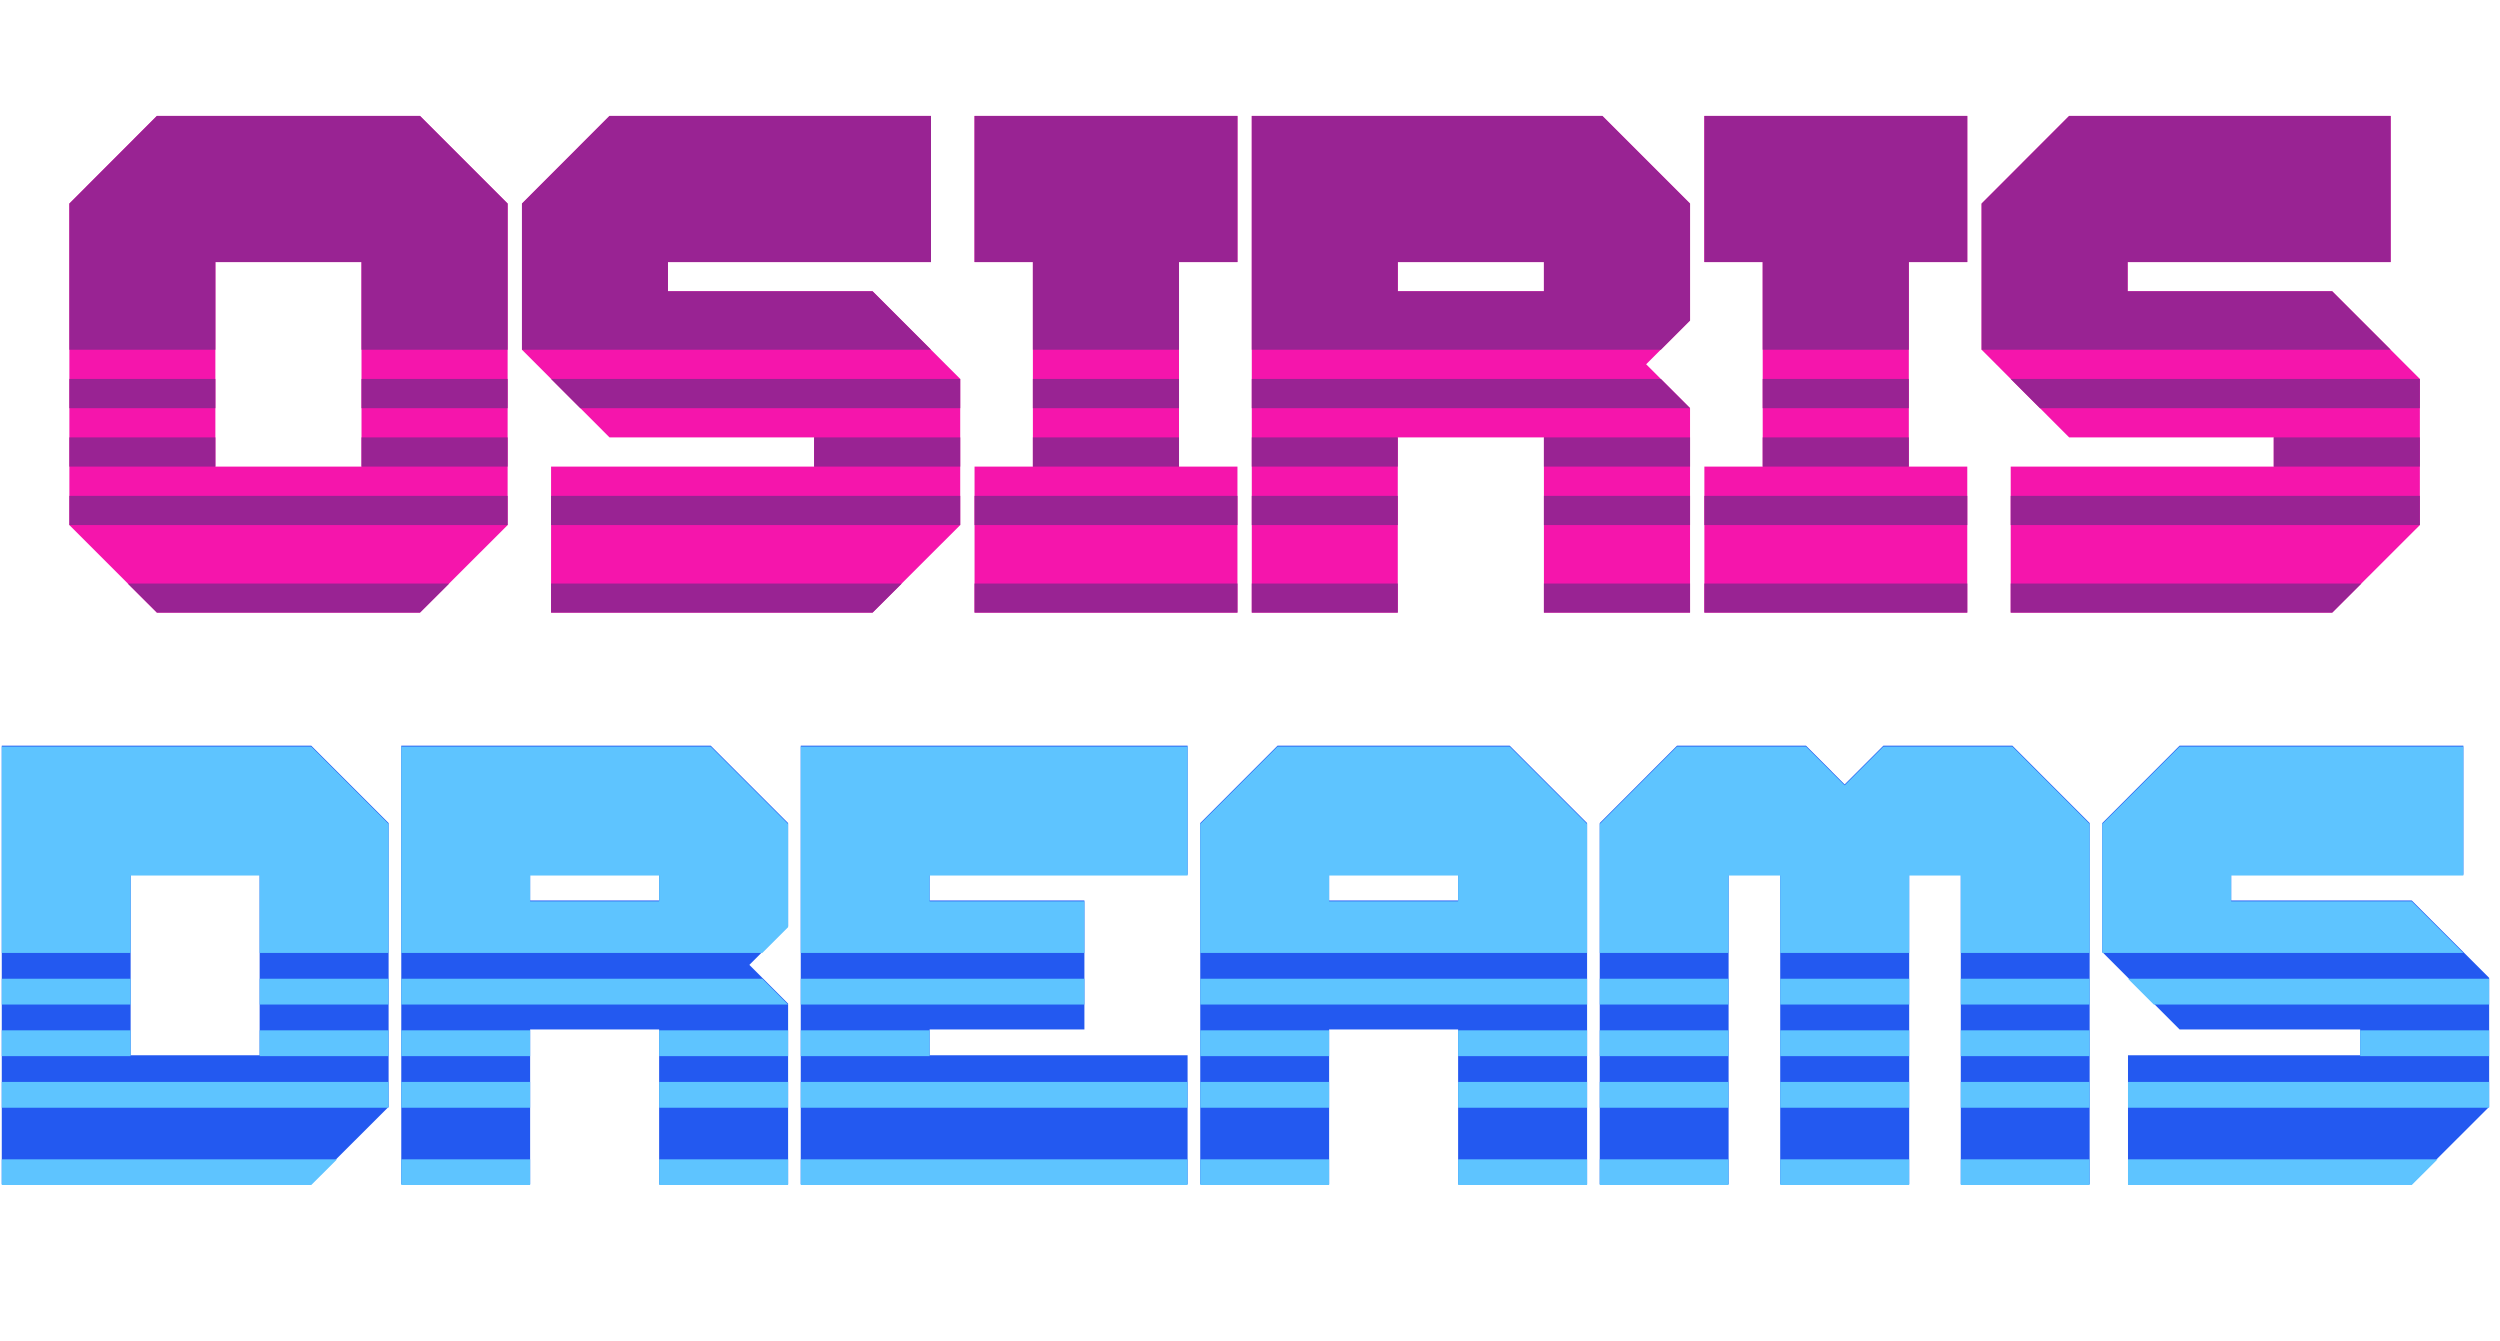
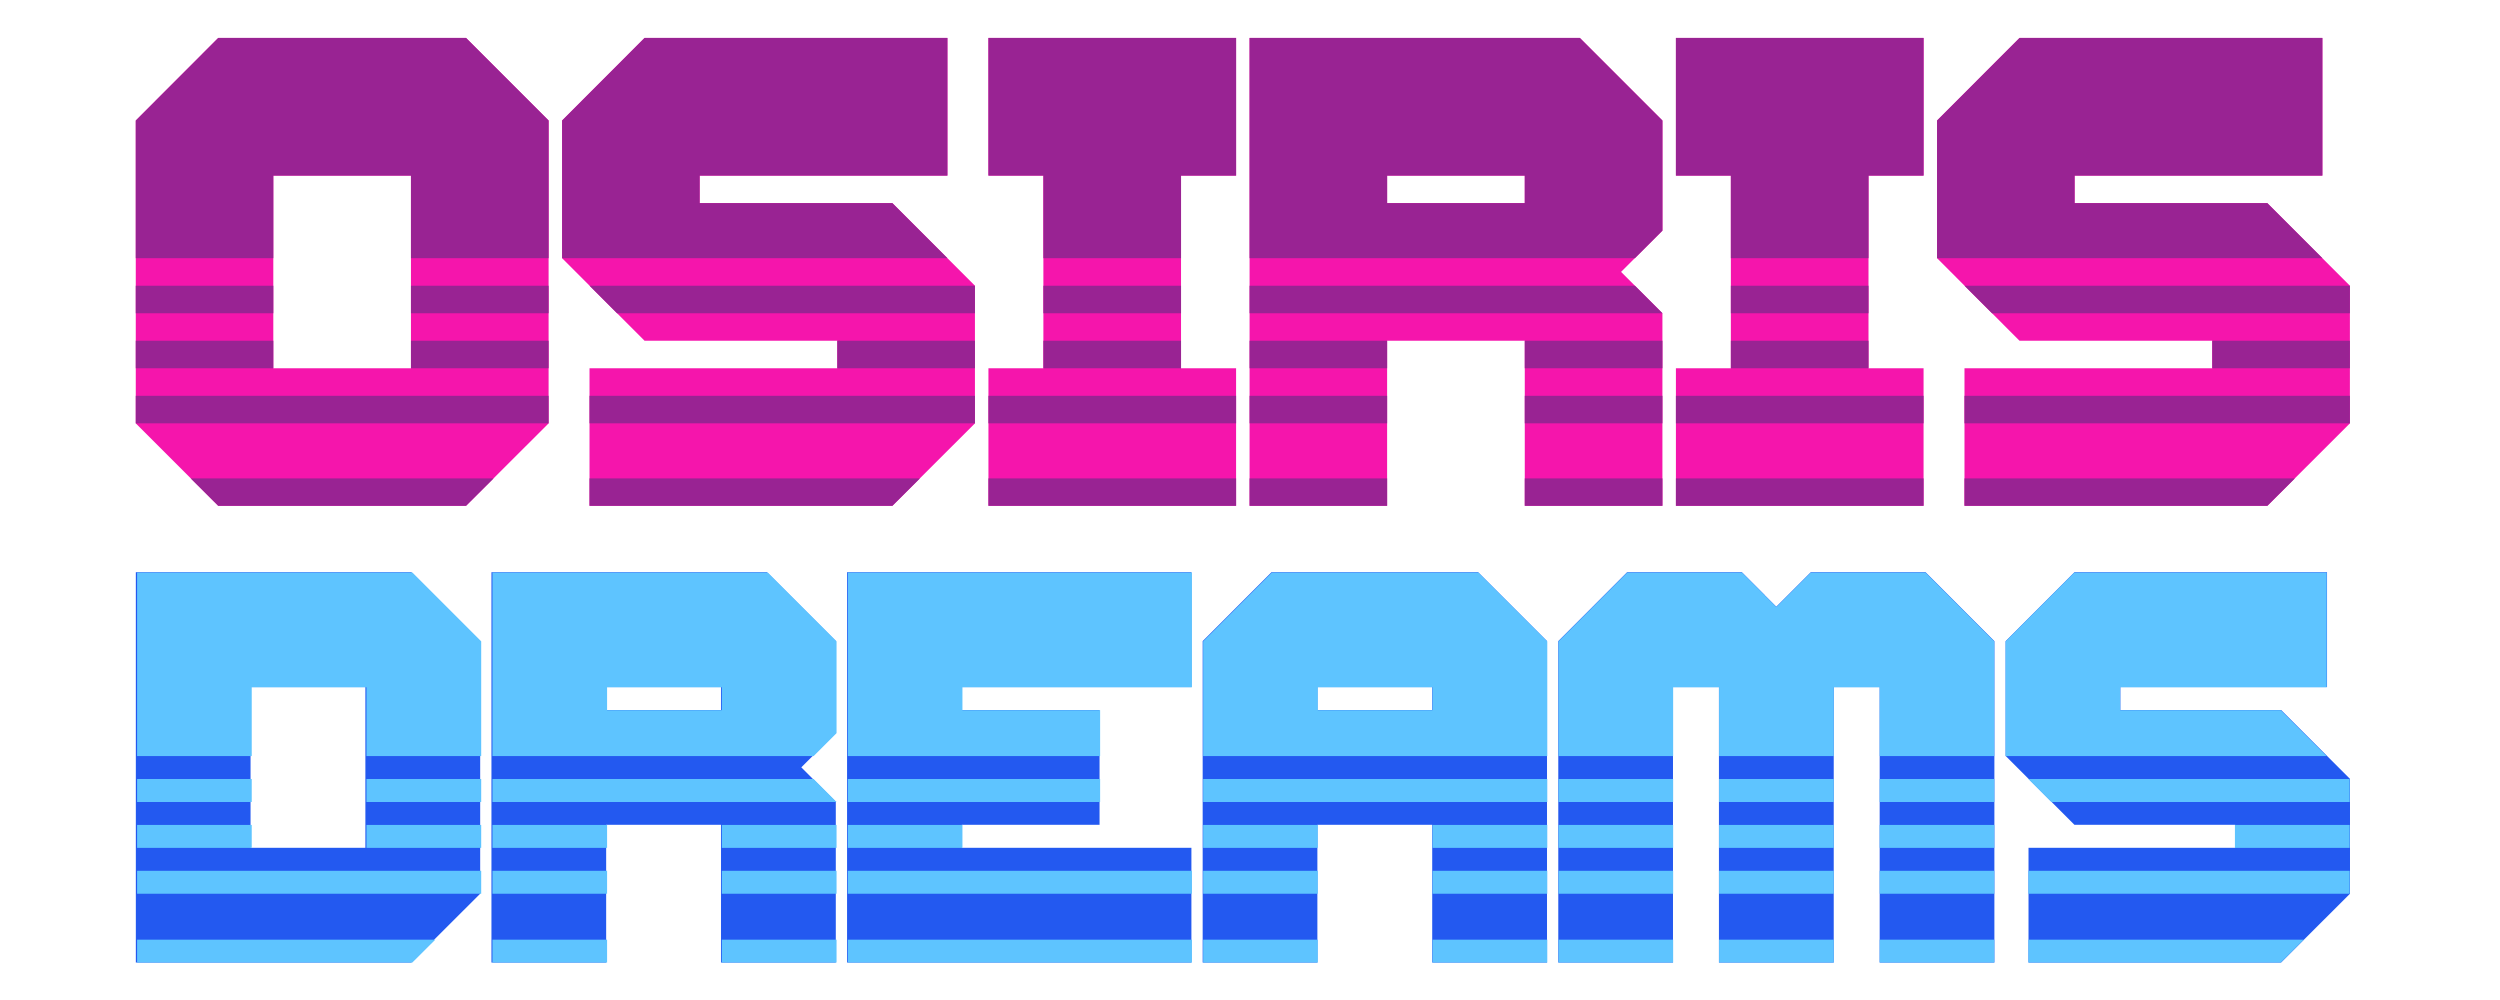
- <svg xmlns="http://www.w3.org/2000/svg" viewBox="84.51 743.5 2825.95 1515.5">
+ <svg xmlns="http://www.w3.org/2000/svg" width="3000" height="1200" viewBox="0 0 3000 1200">
  <g id="OSIRIS">
-     <text id="osiris" visibility="hidden" xml:space="preserve" x="160.925" y="1437" font-family="Cyberspace Raceway" font-size="561.478" fill="#f515ac" letter-spacing="-16.844">osiris</text>
-     <text id="text1" visibility="hidden" xml:space="preserve" x="160.925" y="1438" font-family="Cyberspace Raceway" font-size="561.478" fill="#992393" letter-spacing="-16.844">osiris</text>
+     <text id="osiris" visibility="hidden" xml:space="preserve" x="160.925" y="537" font-family="Cyberspace Raceway" font-size="561.478" fill="#f515ac" letter-spacing="-16.844">osiris</text>
+     <text id="text1" visibility="hidden" xml:space="preserve" x="160.925" y="538" font-family="Cyberspace Raceway" font-size="561.478" fill="#992393" letter-spacing="-16.844">osiris</text>
  </g>
  <g id="DREAMS">
-     <text id="text2" visibility="hidden" xml:space="preserve" x="84.513" y="2084" font-family="Cyberspace Raceway" font-size="495.604" fill="#2359f0" letter-spacing="-14.868">DREAMS</text>
-     <text id="text3" visibility="hidden" xml:space="preserve" x="84.513" y="2083" font-family="Cyberspace Raceway" font-size="495.604" fill="#5ec4ff" letter-spacing="-14.868">DREAMS</text>
+     <text id="text2" visibility="hidden" xml:space="preserve" x="84.513" y="1184" font-family="Cyberspace Raceway" font-size="495.604" fill="#2359f0" letter-spacing="-14.868">DREAMS</text>
+     <text id="text3" visibility="hidden" xml:space="preserve" x="84.513" y="1183" font-family="Cyberspace Raceway" font-size="495.604" fill="#5ec4ff" letter-spacing="-14.868">DREAMS</text>
  </g>
  <g id="Vectors">
    <g id="OSIRIS-copy">
-       <path id="path1" fill="#f515ac" fill-rule="evenodd" stroke="none" d="M 2357.377 1436 L 2357.377 1270.956 L 2654.702 1270.956 L 2654.702 1237.92 L 2423.449 1237.92 L 2324.478 1138.812 L 2324.478 973.631 L 2423.449 874.522 L 2786.847 874.522 L 2786.847 1039.703 L 2489.521 1039.703 L 2489.521 1072.739 L 2720.774 1072.739 L 2819.883 1171.848 L 2819.883 1337.029 L 2720.774 1436 Z M 2011.097 1436 L 2011.097 1270.956 L 2077.032 1270.956 L 2077.032 1039.703 L 2011.097 1039.703 L 2011.097 874.522 L 2308.286 874.522 L 2308.286 1039.703 L 2242.213 1039.703 L 2242.213 1270.956 L 2308.286 1270.956 L 2308.286 1436 Z M 1829.725 1072.739 L 1829.725 1039.703 L 1664.544 1039.703 L 1664.544 1072.739 Z M 1499.5 1436 L 1499.5 874.522 L 1895.797 874.522 L 1994.905 973.631 L 1994.905 1105.775 L 1961.869 1138.812 L 1961.732 1138.812 L 1945.283 1155.261 L 1994.905 1204.884 L 1994.905 1436 L 1829.725 1436 L 1829.725 1237.92 L 1664.544 1237.92 L 1664.544 1436 Z M 1186.12 1436 L 1186.12 1270.956 L 1252.055 1270.956 L 1252.055 1039.703 L 1186.12 1039.703 L 1186.12 874.522 L 1483.308 874.522 L 1483.308 1039.703 L 1417.236 1039.703 L 1417.236 1270.956 L 1483.308 1270.956 L 1483.308 1436 Z M 707.422 1436 L 707.422 1270.956 L 1004.747 1270.956 L 1004.747 1237.92 L 773.494 1237.92 L 674.522 1138.812 L 674.522 973.631 L 773.494 874.522 L 1136.892 874.522 L 1136.892 1039.703 L 839.566 1039.703 L 839.566 1072.739 L 1070.819 1072.739 L 1169.928 1171.848 L 1169.928 1337.029 L 1070.819 1436 Z M 493.15 1270.956 L 493.15 1039.703 L 327.969 1039.703 L 327.969 1270.956 Z M 261.897 1436 L 162.925 1337.029 L 162.925 973.631 L 261.897 874.522 L 559.222 874.522 L 658.331 973.631 L 658.331 1337.029 L 559.222 1436 Z" />
-       <path id="path2" fill="#992393" fill-rule="evenodd" stroke="none" d="M 2357.377 1436 L 2357.377 1403.101 L 2753.811 1403.101 L 2720.774 1436 Z M 2357.377 1337.029 L 2357.377 1303.992 L 2819.883 1303.992 L 2819.883 1337.029 Z M 2654.702 1270.956 L 2654.702 1237.92 L 2819.883 1237.92 L 2819.883 1270.956 Z M 2390.413 1204.884 L 2357.377 1171.848 L 2819.883 1171.848 L 2819.883 1204.884 Z M 2324.478 1138.812 L 2324.478 973.631 L 2423.449 874.522 L 2786.847 874.522 L 2786.847 1039.703 L 2489.521 1039.703 L 2489.521 1072.739 L 2720.774 1072.739 L 2786.847 1138.812 Z M 2011.097 1436 L 2011.097 1403.101 L 2308.286 1403.101 L 2308.286 1436 Z M 2011.097 1337.029 L 2011.097 1303.992 L 2308.286 1303.992 L 2308.286 1337.029 Z M 2077.032 1270.956 L 2077.032 1237.92 L 2242.213 1237.92 L 2242.213 1270.956 Z M 2077.032 1204.884 L 2077.032 1171.848 L 2242.213 1171.848 L 2242.213 1204.884 Z M 2077.032 1138.812 L 2077.032 1039.703 L 2011.097 1039.703 L 2011.097 874.522 L 2308.286 874.522 L 2308.286 1039.703 L 2242.213 1039.703 L 2242.213 1138.812 Z M 1499.5 1436 L 1499.5 1403.101 L 1664.544 1403.101 L 1664.544 1436 Z M 1829.725 1436 L 1829.725 1403.101 L 1994.905 1403.101 L 1994.905 1436 Z M 1499.5 1337.029 L 1499.5 1303.992 L 1664.544 1303.992 L 1664.544 1337.029 Z M 1829.725 1337.029 L 1829.725 1303.992 L 1994.905 1303.992 L 1994.905 1337.029 Z M 1499.5 1270.956 L 1499.5 1237.92 L 1664.544 1237.92 L 1664.544 1270.956 Z M 1829.725 1270.956 L 1829.725 1237.92 L 1994.905 1237.92 L 1994.905 1270.956 Z M 1499.5 1204.884 L 1499.5 1171.848 L 1961.869 1171.848 L 1994.905 1204.884 Z M 1829.725 1072.739 L 1829.725 1039.703 L 1664.544 1039.703 L 1664.544 1072.739 Z M 1499.5 1138.812 L 1499.5 874.522 L 1895.797 874.522 L 1994.905 973.631 L 1994.905 1105.775 L 1961.869 1138.812 Z M 1186.12 1436 L 1186.12 1403.101 L 1483.308 1403.101 L 1483.308 1436 Z M 1186.12 1337.029 L 1186.12 1303.992 L 1483.308 1303.992 L 1483.308 1337.029 Z M 1252.055 1270.956 L 1252.055 1237.92 L 1417.236 1237.92 L 1417.236 1270.956 Z M 1252.055 1204.884 L 1252.055 1171.848 L 1417.236 1171.848 L 1417.236 1204.884 Z M 1252.055 1138.812 L 1252.055 1039.703 L 1186.12 1039.703 L 1186.12 874.522 L 1483.308 874.522 L 1483.308 1039.703 L 1417.236 1039.703 L 1417.236 1138.812 Z M 707.422 1436 L 707.422 1403.101 L 1103.856 1403.101 L 1070.819 1436 Z M 707.422 1337.029 L 707.422 1303.992 L 1169.928 1303.992 L 1169.928 1337.029 Z M 1004.747 1270.956 L 1004.747 1237.92 L 1169.928 1237.92 L 1169.928 1270.956 Z M 740.458 1204.884 L 707.422 1171.848 L 1169.928 1171.848 L 1169.928 1204.884 Z M 674.522 1138.812 L 674.522 973.631 L 773.494 874.522 L 1136.892 874.522 L 1136.892 1039.703 L 839.566 1039.703 L 839.566 1072.739 L 1070.819 1072.739 L 1136.892 1138.812 Z M 261.897 1436 L 228.86 1403.101 L 592.258 1403.101 L 559.222 1436 Z M 162.925 1337.029 L 162.925 1303.992 L 658.331 1303.992 L 658.331 1337.029 Z M 162.925 1270.956 L 162.925 1237.92 L 327.969 1237.92 L 327.969 1270.956 Z M 493.15 1270.956 L 493.15 1237.92 L 658.331 1237.92 L 658.331 1270.956 Z M 162.925 1204.884 L 162.925 1171.848 L 327.969 1171.848 L 327.969 1204.884 Z M 493.15 1204.884 L 493.15 1171.848 L 658.331 1171.848 L 658.331 1204.884 Z M 162.925 1138.812 L 162.925 973.631 L 261.897 874.522 L 559.222 874.522 L 658.331 973.631 L 658.331 1138.812 L 493.15 1138.812 L 493.15 1039.703 L 327.969 1039.703 L 327.969 1138.812 Z" />
+       <path id="path1" fill="#f515ac" fill-rule="evenodd" stroke="none" d="M 2357.377 607 L 2357.377 441.956 L 2654.702 441.956 L 2654.702 408.92 L 2423.449 408.92 L 2324.478 309.812 L 2324.478 144.631 L 2423.449 45.522 L 2786.847 45.522 L 2786.847 210.703 L 2489.521 210.703 L 2489.521 243.739 L 2720.774 243.739 L 2819.883 342.848 L 2819.883 508.029 L 2720.774 607 Z M 2011.097 607 L 2011.097 441.956 L 2077.032 441.956 L 2077.032 210.703 L 2011.097 210.703 L 2011.097 45.522 L 2308.286 45.522 L 2308.286 210.703 L 2242.213 210.703 L 2242.213 441.956 L 2308.286 441.956 L 2308.286 607 Z M 1829.725 243.739 L 1829.725 210.703 L 1664.544 210.703 L 1664.544 243.739 Z M 1499.5 607 L 1499.5 45.522 L 1895.797 45.522 L 1994.905 144.631 L 1994.905 276.775 L 1961.869 309.812 L 1961.732 309.812 L 1945.283 326.261 L 1994.905 375.884 L 1994.905 607 L 1829.725 607 L 1829.725 408.92 L 1664.544 408.92 L 1664.544 607 Z M 1186.12 607 L 1186.12 441.956 L 1252.055 441.956 L 1252.055 210.703 L 1186.12 210.703 L 1186.12 45.522 L 1483.308 45.522 L 1483.308 210.703 L 1417.236 210.703 L 1417.236 441.956 L 1483.308 441.956 L 1483.308 607 Z M 707.422 607 L 707.422 441.956 L 1004.747 441.956 L 1004.747 408.92 L 773.494 408.92 L 674.522 309.812 L 674.522 144.631 L 773.494 45.522 L 1136.892 45.522 L 1136.892 210.703 L 839.566 210.703 L 839.566 243.739 L 1070.819 243.739 L 1169.928 342.848 L 1169.928 508.029 L 1070.819 607 Z M 493.15 441.956 L 493.15 210.703 L 327.969 210.703 L 327.969 441.956 Z M 261.897 607 L 162.925 508.029 L 162.925 144.631 L 261.897 45.522 L 559.222 45.522 L 658.331 144.631 L 658.331 508.029 L 559.222 607 Z" />
+       <path id="path2" fill="#992393" fill-rule="evenodd" stroke="none" d="M 2357.377 607 L 2357.377 574.101 L 2753.811 574.101 L 2720.774 607 Z M 2357.377 508.029 L 2357.377 474.992 L 2819.883 474.992 L 2819.883 508.029 Z M 2654.702 441.956 L 2654.702 408.92 L 2819.883 408.92 L 2819.883 441.956 Z M 2390.413 375.884 L 2357.377 342.848 L 2819.883 342.848 L 2819.883 375.884 Z M 2324.478 309.812 L 2324.478 144.631 L 2423.449 45.522 L 2786.847 45.522 L 2786.847 210.703 L 2489.521 210.703 L 2489.521 243.739 L 2720.774 243.739 L 2786.847 309.812 Z M 2011.097 607 L 2011.097 574.101 L 2308.286 574.101 L 2308.286 607 Z M 2011.097 508.029 L 2011.097 474.992 L 2308.286 474.992 L 2308.286 508.029 Z M 2077.032 441.956 L 2077.032 408.92 L 2242.213 408.92 L 2242.213 441.956 Z M 2077.032 375.884 L 2077.032 342.848 L 2242.213 342.848 L 2242.213 375.884 Z M 2077.032 309.812 L 2077.032 210.703 L 2011.097 210.703 L 2011.097 45.522 L 2308.286 45.522 L 2308.286 210.703 L 2242.213 210.703 L 2242.213 309.812 Z M 1499.5 607 L 1499.5 574.101 L 1664.544 574.101 L 1664.544 607 Z M 1829.725 607 L 1829.725 574.101 L 1994.905 574.101 L 1994.905 607 Z M 1499.5 508.029 L 1499.5 474.992 L 1664.544 474.992 L 1664.544 508.029 Z M 1829.725 508.029 L 1829.725 474.992 L 1994.905 474.992 L 1994.905 508.029 Z M 1499.5 441.956 L 1499.5 408.92 L 1664.544 408.92 L 1664.544 441.956 Z M 1829.725 441.956 L 1829.725 408.92 L 1994.905 408.92 L 1994.905 441.956 Z M 1499.5 375.884 L 1499.5 342.848 L 1961.869 342.848 L 1994.905 375.884 Z M 1829.725 243.739 L 1829.725 210.703 L 1664.544 210.703 L 1664.544 243.739 Z M 1499.5 309.812 L 1499.5 45.522 L 1895.797 45.522 L 1994.905 144.631 L 1994.905 276.775 L 1961.869 309.812 Z M 1186.12 607 L 1186.12 574.101 L 1483.308 574.101 L 1483.308 607 Z M 1186.12 508.029 L 1186.12 474.992 L 1483.308 474.992 L 1483.308 508.029 Z M 1252.055 441.956 L 1252.055 408.92 L 1417.236 408.92 L 1417.236 441.956 Z M 1252.055 375.884 L 1252.055 342.848 L 1417.236 342.848 L 1417.236 375.884 Z M 1252.055 309.812 L 1252.055 210.703 L 1186.12 210.703 L 1186.12 45.522 L 1483.308 45.522 L 1483.308 210.703 L 1417.236 210.703 L 1417.236 309.812 Z M 707.422 607 L 707.422 574.101 L 1103.856 574.101 L 1070.819 607 Z M 707.422 508.029 L 707.422 474.992 L 1169.928 474.992 L 1169.928 508.029 Z M 1004.747 441.956 L 1004.747 408.92 L 1169.928 408.92 L 1169.928 441.956 Z M 740.458 375.884 L 707.422 342.848 L 1169.928 342.848 L 1169.928 375.884 Z M 674.522 309.812 L 674.522 144.631 L 773.494 45.522 L 1136.892 45.522 L 1136.892 210.703 L 839.566 210.703 L 839.566 243.739 L 1070.819 243.739 L 1136.892 309.812 Z M 261.897 607 L 228.86 574.101 L 592.258 574.101 L 559.222 607 Z M 162.925 508.029 L 162.925 474.992 L 658.331 474.992 L 658.331 508.029 Z M 162.925 441.956 L 162.925 408.92 L 327.969 408.92 L 327.969 441.956 Z M 493.15 441.956 L 493.15 408.92 L 658.331 408.92 L 658.331 441.956 Z M 162.925 375.884 L 162.925 342.848 L 327.969 342.848 L 327.969 375.884 Z M 493.15 375.884 L 493.15 342.848 L 658.331 342.848 L 658.331 375.884 Z M 162.925 309.812 L 162.925 144.631 L 261.897 45.522 L 559.222 45.522 L 658.331 144.631 L 658.331 309.812 L 493.15 309.812 L 493.15 210.703 L 327.969 210.703 L 327.969 309.812 Z" />
    </g>
    <g id="DREAMS-copy">
-       <path id="path3" fill="#2359f0" fill-rule="evenodd" stroke="none" d="M 2489.951 2082 L 2489.951 1936.319 L 2752.394 1936.319 L 2752.394 1907.159 L 2548.271 1907.159 L 2460.911 1819.678 L 2460.911 1673.877 L 2548.271 1586.396 L 2869.035 1586.396 L 2869.035 1732.197 L 2606.592 1732.197 L 2606.592 1761.358 L 2810.714 1761.358 L 2898.195 1848.839 L 2898.195 1994.64 L 2810.714 2082 Z M 1892.816 2082 L 1892.816 1673.877 L 1980.176 1586.396 L 2125.977 1586.396 L 2155.137 1615.556 L 2155.137 1615.677 L 2169.657 1630.197 L 2213.458 1586.396 L 2359.259 1586.396 L 2446.619 1673.877 L 2446.619 2082 L 2300.939 2082 L 2300.939 1732.197 L 2242.618 1732.197 L 2242.618 2082 L 2096.817 2082 L 2096.817 1732.197 L 2038.496 1732.197 L 2038.496 2082 Z M 1732.722 1761.358 L 1732.722 1732.197 L 1586.92 1732.197 L 1586.92 1761.358 Z M 1441.24 2082 L 1441.24 1673.877 L 1528.6 1586.396 L 1791.042 1586.396 L 1878.523 1673.877 L 1878.523 2082 L 1732.722 2082 L 1732.722 1907.159 L 1586.92 1907.159 L 1586.92 2082 Z M 989.664 2082 L 989.664 1586.396 L 1426.948 1586.396 L 1426.948 1732.197 L 1135.345 1732.197 L 1135.345 1761.358 L 1310.307 1761.358 L 1310.307 1907.159 L 1135.345 1907.159 L 1135.345 1936.319 L 1426.948 1936.319 L 1426.948 2082 Z M 829.571 1761.358 L 829.571 1732.197 L 683.769 1732.197 L 683.769 1761.358 Z M 538.089 2082 L 538.089 1586.396 L 887.891 1586.396 L 975.372 1673.877 L 975.372 1790.518 L 946.212 1819.678 L 946.091 1819.678 L 931.571 1834.198 L 975.372 1877.999 L 975.372 2082 L 829.571 2082 L 829.571 1907.159 L 683.769 1907.159 L 683.769 2082 Z M 377.995 1936.319 L 377.995 1732.197 L 232.193 1732.197 L 232.193 1936.319 Z M 86.513 2082 L 86.513 1586.396 L 436.315 1586.396 L 523.796 1673.877 L 523.796 1994.64 L 436.315 2082 Z" />
-       <path id="path4" fill="#5ec4ff" fill-rule="evenodd" stroke="none" d="M 2489.951 2083 L 2489.951 2053.961 L 2839.874 2053.961 L 2810.714 2083 Z M 2489.951 1995.64 L 2489.951 1966.48 L 2898.195 1966.48 L 2898.195 1995.64 Z M 2752.394 1937.319 L 2752.394 1908.159 L 2898.195 1908.159 L 2898.195 1937.319 Z M 2519.111 1878.999 L 2489.951 1849.839 L 2898.195 1849.839 L 2898.195 1878.999 Z M 2460.911 1820.678 L 2460.911 1674.877 L 2548.271 1587.396 L 2869.035 1587.396 L 2869.035 1733.197 L 2606.592 1733.197 L 2606.592 1762.358 L 2810.714 1762.358 L 2869.035 1820.678 Z M 1892.816 2083 L 1892.816 2053.961 L 2038.496 2053.961 L 2038.496 2083 Z M 2096.817 2083 L 2096.817 2053.961 L 2242.618 2053.961 L 2242.618 2083 Z M 2300.939 2083 L 2300.939 2053.961 L 2446.619 2053.961 L 2446.619 2083 Z M 1892.816 1995.64 L 1892.816 1966.48 L 2038.496 1966.48 L 2038.496 1995.64 Z M 2096.817 1995.64 L 2096.817 1966.48 L 2242.618 1966.48 L 2242.618 1995.64 Z M 2300.939 1995.64 L 2300.939 1966.48 L 2446.619 1966.48 L 2446.619 1995.64 Z M 1892.816 1937.319 L 1892.816 1908.159 L 2038.496 1908.159 L 2038.496 1937.319 Z M 2096.817 1937.319 L 2096.817 1908.159 L 2242.618 1908.159 L 2242.618 1937.319 Z M 2300.939 1937.319 L 2300.939 1908.159 L 2446.619 1908.159 L 2446.619 1937.319 Z M 1892.816 1878.999 L 1892.816 1849.839 L 2038.496 1849.839 L 2038.496 1878.999 Z M 2096.817 1878.999 L 2096.817 1849.839 L 2242.618 1849.839 L 2242.618 1878.999 Z M 2300.939 1878.999 L 2300.939 1849.839 L 2446.619 1849.839 L 2446.619 1878.999 Z M 1892.816 1820.678 L 1892.816 1674.877 L 1980.176 1587.396 L 2125.977 1587.396 L 2155.137 1616.556 L 2155.137 1616.677 L 2169.657 1631.197 L 2213.458 1587.396 L 2359.259 1587.396 L 2446.619 1674.877 L 2446.619 1820.678 L 2300.939 1820.678 L 2300.939 1733.197 L 2242.618 1733.197 L 2242.618 1820.678 L 2096.817 1820.678 L 2096.817 1733.197 L 2038.496 1733.197 L 2038.496 1820.678 Z M 1441.24 2083 L 1441.24 2053.961 L 1586.92 2053.961 L 1586.92 2083 Z M 1732.722 2083 L 1732.722 2053.961 L 1878.523 2053.961 L 1878.523 2083 Z M 1441.24 1995.64 L 1441.24 1966.48 L 1586.92 1966.48 L 1586.92 1995.64 Z M 1732.722 1995.64 L 1732.722 1966.48 L 1878.523 1966.48 L 1878.523 1995.64 Z M 1441.24 1937.319 L 1441.24 1908.159 L 1586.92 1908.159 L 1586.92 1937.319 Z M 1732.722 1937.319 L 1732.722 1908.159 L 1878.523 1908.159 L 1878.523 1937.319 Z M 1441.24 1878.999 L 1441.24 1849.839 L 1878.523 1849.839 L 1878.523 1878.999 Z M 1732.722 1762.358 L 1732.722 1733.197 L 1586.92 1733.197 L 1586.92 1762.358 Z M 1441.24 1820.678 L 1441.24 1674.877 L 1528.6 1587.396 L 1791.042 1587.396 L 1878.523 1674.877 L 1878.523 1820.678 Z M 989.664 2083 L 989.664 2053.961 L 1426.948 2053.961 L 1426.948 2083 Z M 989.664 1995.64 L 989.664 1966.48 L 1426.948 1966.48 L 1426.948 1995.64 Z M 989.664 1937.319 L 989.664 1908.159 L 1135.345 1908.159 L 1135.345 1937.319 Z M 989.664 1878.999 L 989.664 1849.839 L 1310.307 1849.839 L 1310.307 1878.999 Z M 989.664 1820.678 L 989.664 1587.396 L 1426.948 1587.396 L 1426.948 1733.197 L 1135.345 1733.197 L 1135.345 1762.358 L 1310.307 1762.358 L 1310.307 1820.678 Z M 538.089 2083 L 538.089 2053.961 L 683.769 2053.961 L 683.769 2083 Z M 829.571 2083 L 829.571 2053.961 L 975.372 2053.961 L 975.372 2083 Z M 538.089 1995.64 L 538.089 1966.48 L 683.769 1966.48 L 683.769 1995.64 Z M 829.571 1995.64 L 829.571 1966.48 L 975.372 1966.48 L 975.372 1995.64 Z M 538.089 1937.319 L 538.089 1908.159 L 683.769 1908.159 L 683.769 1937.319 Z M 829.571 1937.319 L 829.571 1908.159 L 975.372 1908.159 L 975.372 1937.319 Z M 538.089 1878.999 L 538.089 1849.839 L 946.212 1849.839 L 975.372 1878.999 Z M 829.571 1762.358 L 829.571 1733.197 L 683.769 1733.197 L 683.769 1762.358 Z M 538.089 1820.678 L 538.089 1587.396 L 887.891 1587.396 L 975.372 1674.877 L 975.372 1791.518 L 946.212 1820.678 Z M 86.513 2083 L 86.513 2053.961 L 465.476 2053.961 L 436.315 2083 Z M 86.513 1995.64 L 86.513 1966.48 L 523.796 1966.48 L 523.796 1995.64 Z M 86.513 1937.319 L 86.513 1908.159 L 232.193 1908.159 L 232.193 1937.319 Z M 377.995 1937.319 L 377.995 1908.159 L 523.796 1908.159 L 523.796 1937.319 Z M 86.513 1878.999 L 86.513 1849.839 L 232.193 1849.839 L 232.193 1878.999 Z M 377.995 1878.999 L 377.995 1849.839 L 523.796 1849.839 L 523.796 1878.999 Z M 86.513 1820.678 L 86.513 1587.396 L 436.315 1587.396 L 523.796 1674.877 L 523.796 1820.678 L 377.995 1820.678 L 377.995 1733.197 L 232.193 1733.197 L 232.193 1820.678 Z" />
+       <path id="path3" fill="#2359f0" fill-rule="evenodd" stroke="none" d="M 2434.215 1155 L 2434.215 1017.334 L 2682.22 1017.334 L 2682.22 989.778 L 2489.327 989.778 L 2406.773 907.11 L 2406.773 769.329 L 2489.327 686.661 L 2792.444 686.661 L 2792.444 824.441 L 2544.439 824.441 L 2544.439 851.998 L 2737.332 851.998 L 2820 934.666 L 2820 1072.446 L 2737.332 1155 Z M 1869.931 1155 L 1869.931 769.329 L 1952.484 686.661 L 2090.265 686.661 L 2117.821 714.217 L 2117.821 714.332 L 2131.542 728.052 L 2172.933 686.661 L 2310.713 686.661 L 2393.267 769.329 L 2393.267 1155 L 2255.601 1155 L 2255.601 824.441 L 2200.489 824.441 L 2200.489 1155 L 2062.709 1155 L 2062.709 824.441 L 2007.597 824.441 L 2007.597 1155 Z M 1718.644 851.998 L 1718.644 824.441 L 1580.864 824.441 L 1580.864 851.998 Z M 1443.198 1155 L 1443.198 769.329 L 1525.752 686.661 L 1773.756 686.661 L 1856.425 769.329 L 1856.425 1155 L 1718.644 1155 L 1718.644 989.778 L 1580.864 989.778 L 1580.864 1155 Z M 1016.465 1155 L 1016.465 686.661 L 1429.692 686.661 L 1429.692 824.441 L 1154.131 824.441 L 1154.131 851.998 L 1319.468 851.998 L 1319.468 989.778 L 1154.131 989.778 L 1154.131 1017.334 L 1429.692 1017.334 L 1429.692 1155 Z M 865.179 851.998 L 865.179 824.441 L 727.399 824.441 L 727.399 851.998 Z M 589.733 1155 L 589.733 686.661 L 920.291 686.661 L 1002.959 769.329 L 1002.959 879.554 L 975.403 907.11 L 975.289 907.11 L 961.568 920.831 L 1002.959 962.222 L 1002.959 1155 L 865.179 1155 L 865.179 989.778 L 727.399 989.778 L 727.399 1155 Z M 438.446 1017.334 L 438.446 824.441 L 300.666 824.441 L 300.666 1017.334 Z M 163 1155 L 163 686.661 L 493.559 686.661 L 576.227 769.329 L 576.227 1072.446 L 493.559 1155 Z" />
+       <path id="path4" fill="#5ec4ff" fill-rule="evenodd" stroke="none" d="M 2434.084 1155 L 2434.084 1127.578 L 2764.518 1127.578 L 2736.982 1155 Z M 2434.084 1072.506 L 2434.084 1044.97 L 2819.59 1044.97 L 2819.59 1072.506 Z M 2681.909 1017.434 L 2681.909 989.897 L 2819.59 989.897 L 2819.59 1017.434 Z M 2461.62 962.361 L 2434.084 934.825 L 2819.59 934.825 L 2819.59 962.361 Z M 2406.662 907.289 L 2406.662 769.608 L 2489.156 687 L 2792.054 687 L 2792.054 824.681 L 2544.229 824.681 L 2544.229 852.217 L 2736.982 852.217 L 2792.054 907.289 Z M 1870.208 1155 L 1870.208 1127.578 L 2007.775 1127.578 L 2007.775 1155 Z M 2062.847 1155 L 2062.847 1127.578 L 2200.528 1127.578 L 2200.528 1155 Z M 2255.6 1155 L 2255.6 1127.578 L 2393.166 1127.578 L 2393.166 1155 Z M 1870.208 1072.506 L 1870.208 1044.97 L 2007.775 1044.97 L 2007.775 1072.506 Z M 2062.847 1072.506 L 2062.847 1044.97 L 2200.528 1044.97 L 2200.528 1072.506 Z M 2255.6 1072.506 L 2255.6 1044.97 L 2393.166 1044.97 L 2393.166 1072.506 Z M 1870.208 1017.434 L 1870.208 989.897 L 2007.775 989.897 L 2007.775 1017.434 Z M 2062.847 1017.434 L 2062.847 989.897 L 2200.528 989.897 L 2200.528 1017.434 Z M 2255.6 1017.434 L 2255.6 989.897 L 2393.166 989.897 L 2393.166 1017.434 Z M 1870.208 962.361 L 1870.208 934.825 L 2007.775 934.825 L 2007.775 962.361 Z M 2062.847 962.361 L 2062.847 934.825 L 2200.528 934.825 L 2200.528 962.361 Z M 2255.6 962.361 L 2255.6 934.825 L 2393.166 934.825 L 2393.166 962.361 Z M 1870.208 907.289 L 1870.208 769.608 L 1952.702 687 L 2090.383 687 L 2117.919 714.536 L 2117.919 714.65 L 2131.63 728.361 L 2172.991 687 L 2310.672 687 L 2393.166 769.608 L 2393.166 907.289 L 2255.6 907.289 L 2255.6 824.681 L 2200.528 824.681 L 2200.528 907.289 L 2062.847 907.289 L 2062.847 824.681 L 2007.775 824.681 L 2007.775 907.289 Z M 1443.784 1155 L 1443.784 1127.578 L 1581.351 1127.578 L 1581.351 1155 Z M 1719.031 1155 L 1719.031 1127.578 L 1856.712 1127.578 L 1856.712 1155 Z M 1443.784 1072.506 L 1443.784 1044.97 L 1581.351 1044.97 L 1581.351 1072.506 Z M 1719.031 1072.506 L 1719.031 1044.97 L 1856.712 1044.97 L 1856.712 1072.506 Z M 1443.784 1017.434 L 1443.784 989.897 L 1581.351 989.897 L 1581.351 1017.434 Z M 1719.031 1017.434 L 1719.031 989.897 L 1856.712 989.897 L 1856.712 1017.434 Z M 1443.784 962.361 L 1443.784 934.825 L 1856.712 934.825 L 1856.712 962.361 Z M 1719.031 852.217 L 1719.031 824.681 L 1581.351 824.681 L 1581.351 852.217 Z M 1443.784 907.289 L 1443.784 769.608 L 1526.279 687 L 1774.104 687 L 1856.712 769.608 L 1856.712 907.289 Z M 1017.361 1155 L 1017.361 1127.578 L 1430.288 1127.578 L 1430.288 1155 Z M 1017.361 1072.506 L 1017.361 1044.97 L 1430.288 1044.97 L 1430.288 1072.506 Z M 1017.361 1017.434 L 1017.361 989.897 L 1154.927 989.897 L 1154.927 1017.434 Z M 1017.361 962.361 L 1017.361 934.825 L 1320.144 934.825 L 1320.144 962.361 Z M 1017.361 907.289 L 1017.361 687 L 1430.288 687 L 1430.288 824.681 L 1154.927 824.681 L 1154.927 852.217 L 1320.144 852.217 L 1320.144 907.289 Z M 590.937 1155 L 590.937 1127.578 L 728.503 1127.578 L 728.503 1155 Z M 866.184 1155 L 866.184 1127.578 L 1003.864 1127.578 L 1003.864 1155 Z M 590.937 1072.506 L 590.937 1044.97 L 728.503 1044.97 L 728.503 1072.506 Z M 866.184 1072.506 L 866.184 1044.97 L 1003.864 1044.97 L 1003.864 1072.506 Z M 590.937 1017.434 L 590.937 989.897 L 728.503 989.897 L 728.503 1017.434 Z M 866.184 1017.434 L 866.184 989.897 L 1003.864 989.897 L 1003.864 1017.434 Z M 590.937 962.361 L 590.937 934.825 L 976.328 934.825 L 1003.864 962.361 Z M 866.184 852.217 L 866.184 824.681 L 728.503 824.681 L 728.503 852.217 Z M 590.937 907.289 L 590.937 687 L 921.256 687 L 1003.864 769.608 L 1003.864 879.753 L 976.328 907.289 Z M 164.513 1155 L 164.513 1127.578 L 522.368 1127.578 L 494.832 1155 Z M 164.513 1072.506 L 164.513 1044.97 L 577.441 1044.97 L 577.441 1072.506 Z M 164.513 1017.434 L 164.513 989.897 L 302.079 989.897 L 302.079 1017.434 Z M 439.76 1017.434 L 439.76 989.897 L 577.441 989.897 L 577.441 1017.434 Z M 164.513 962.361 L 164.513 934.825 L 302.079 934.825 L 302.079 962.361 Z M 439.76 962.361 L 439.76 934.825 L 577.441 934.825 L 577.441 962.361 Z M 164.513 907.289 L 164.513 687 L 494.832 687 L 577.441 769.608 L 577.441 907.289 L 439.76 907.289 L 439.76 824.681 L 302.079 824.681 L 302.079 907.289 Z" />
    </g>
  </g>
</svg>
